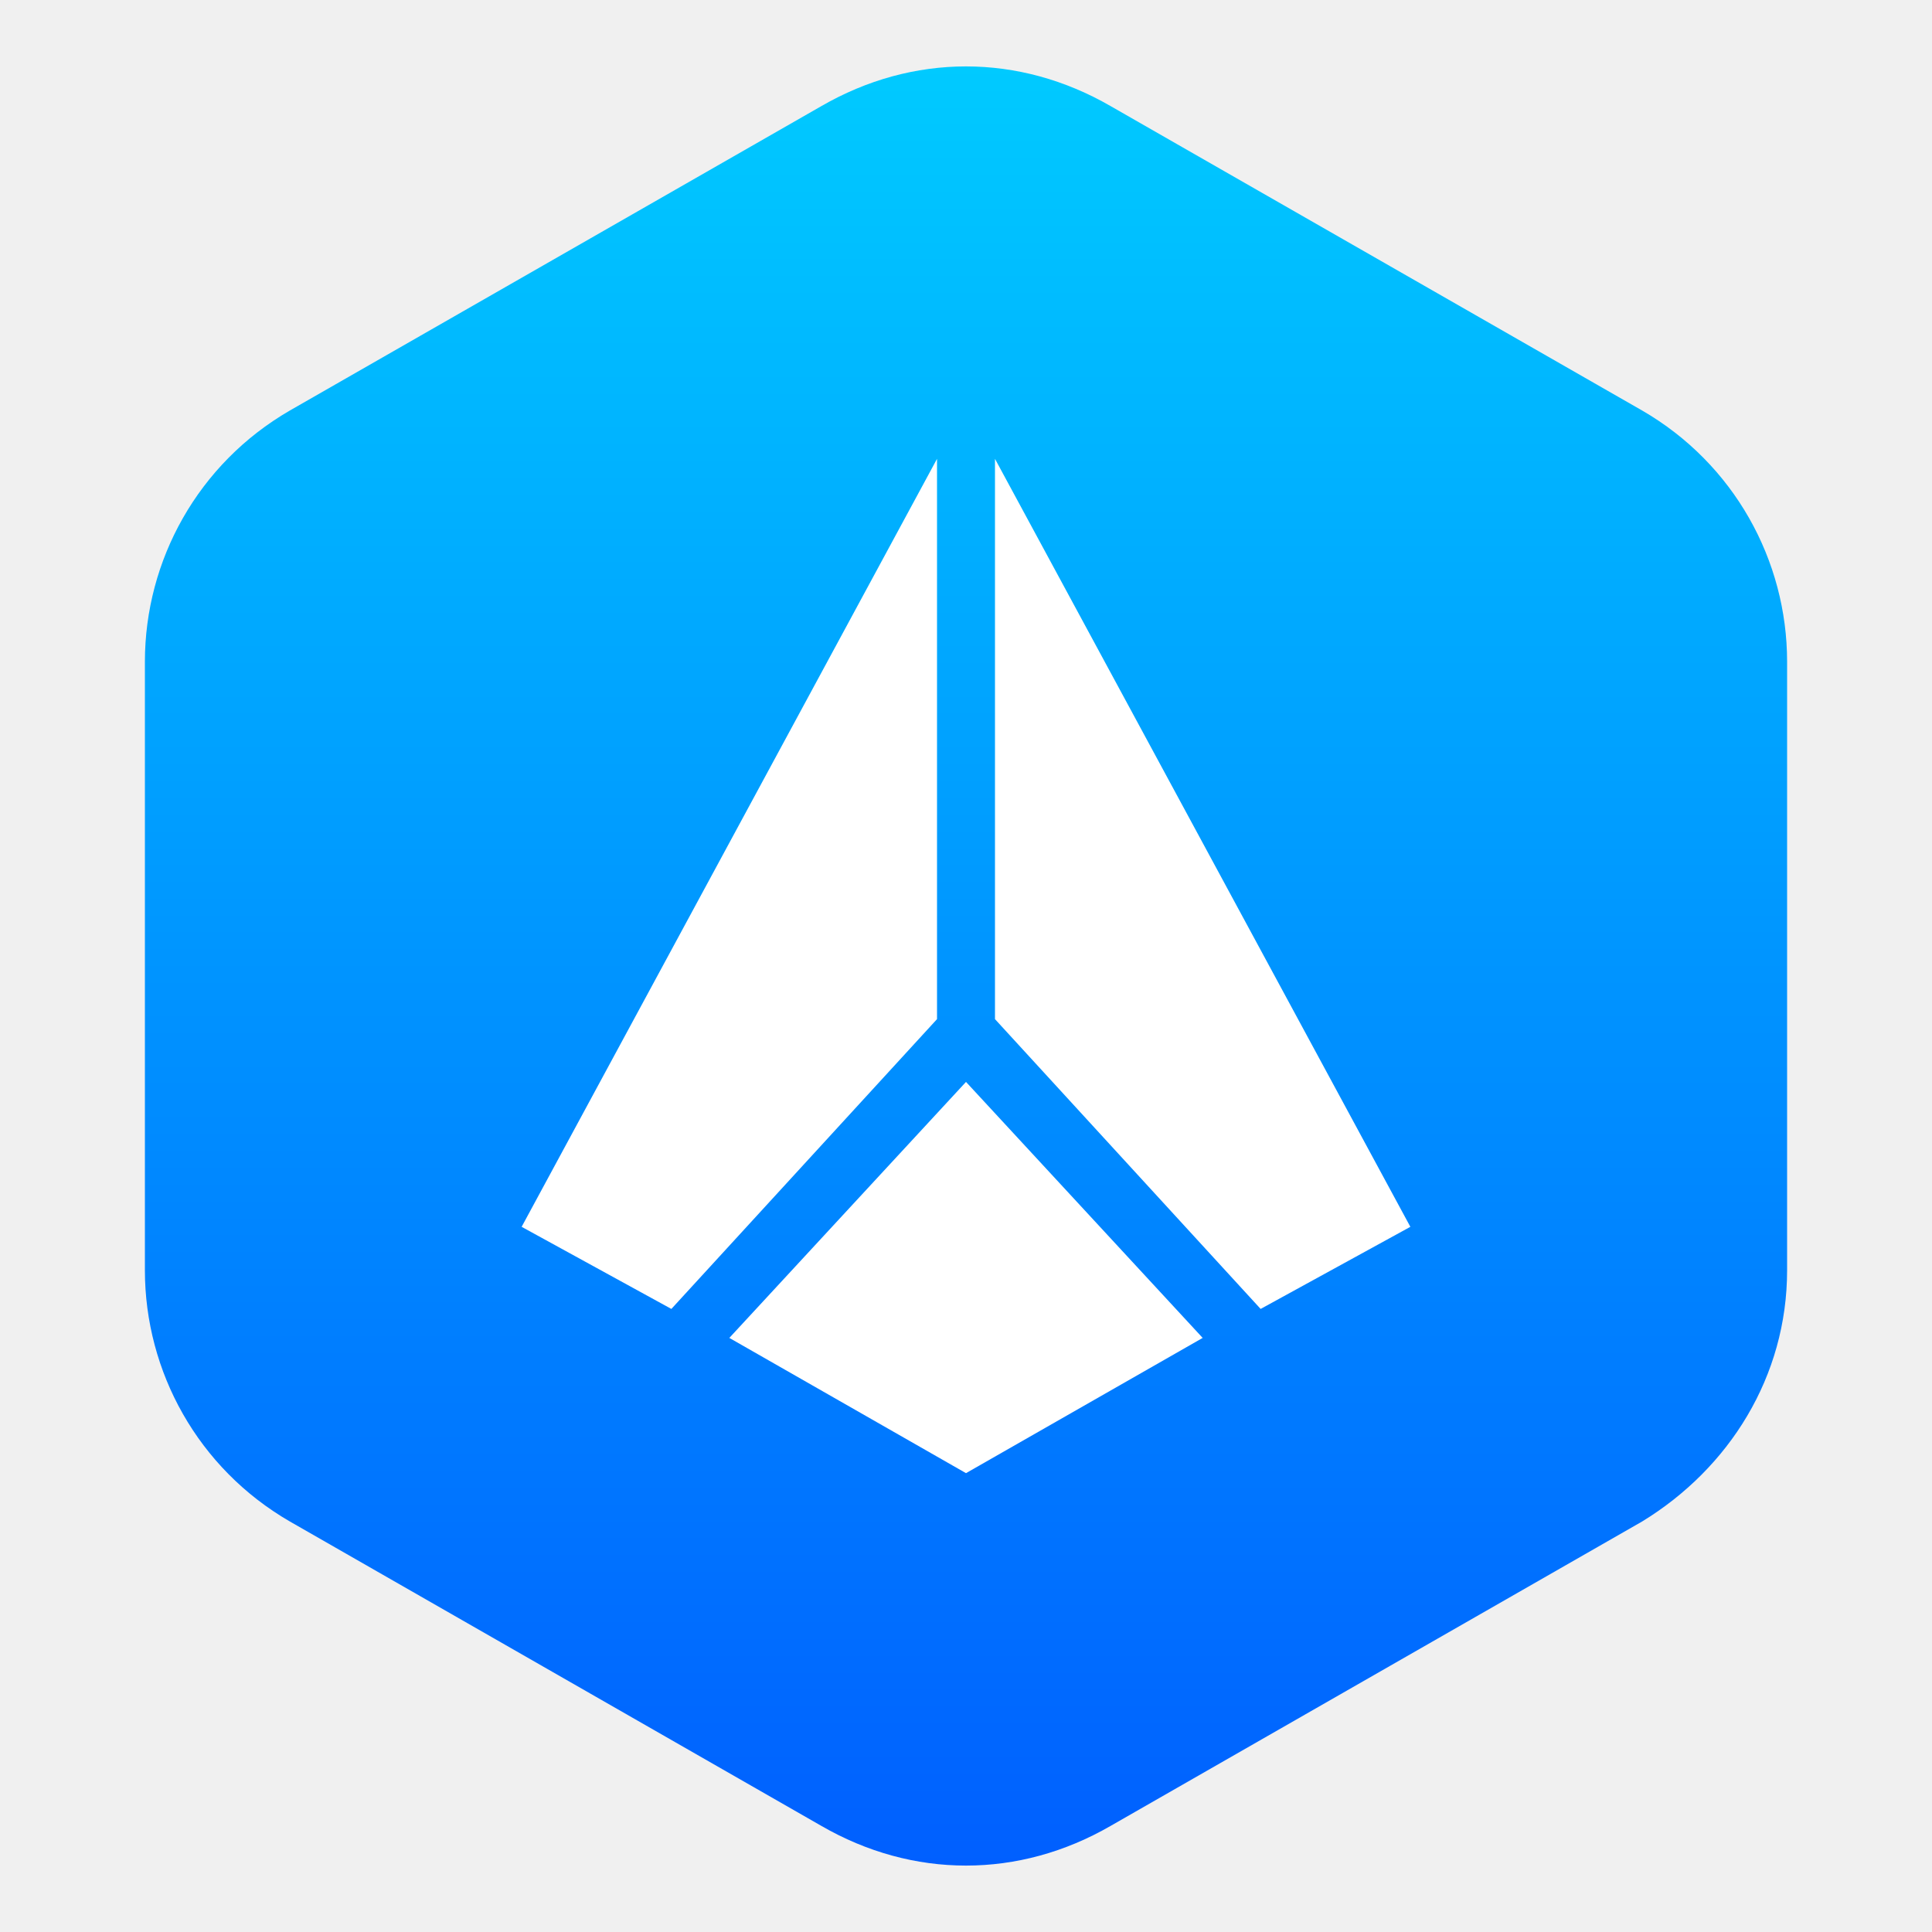
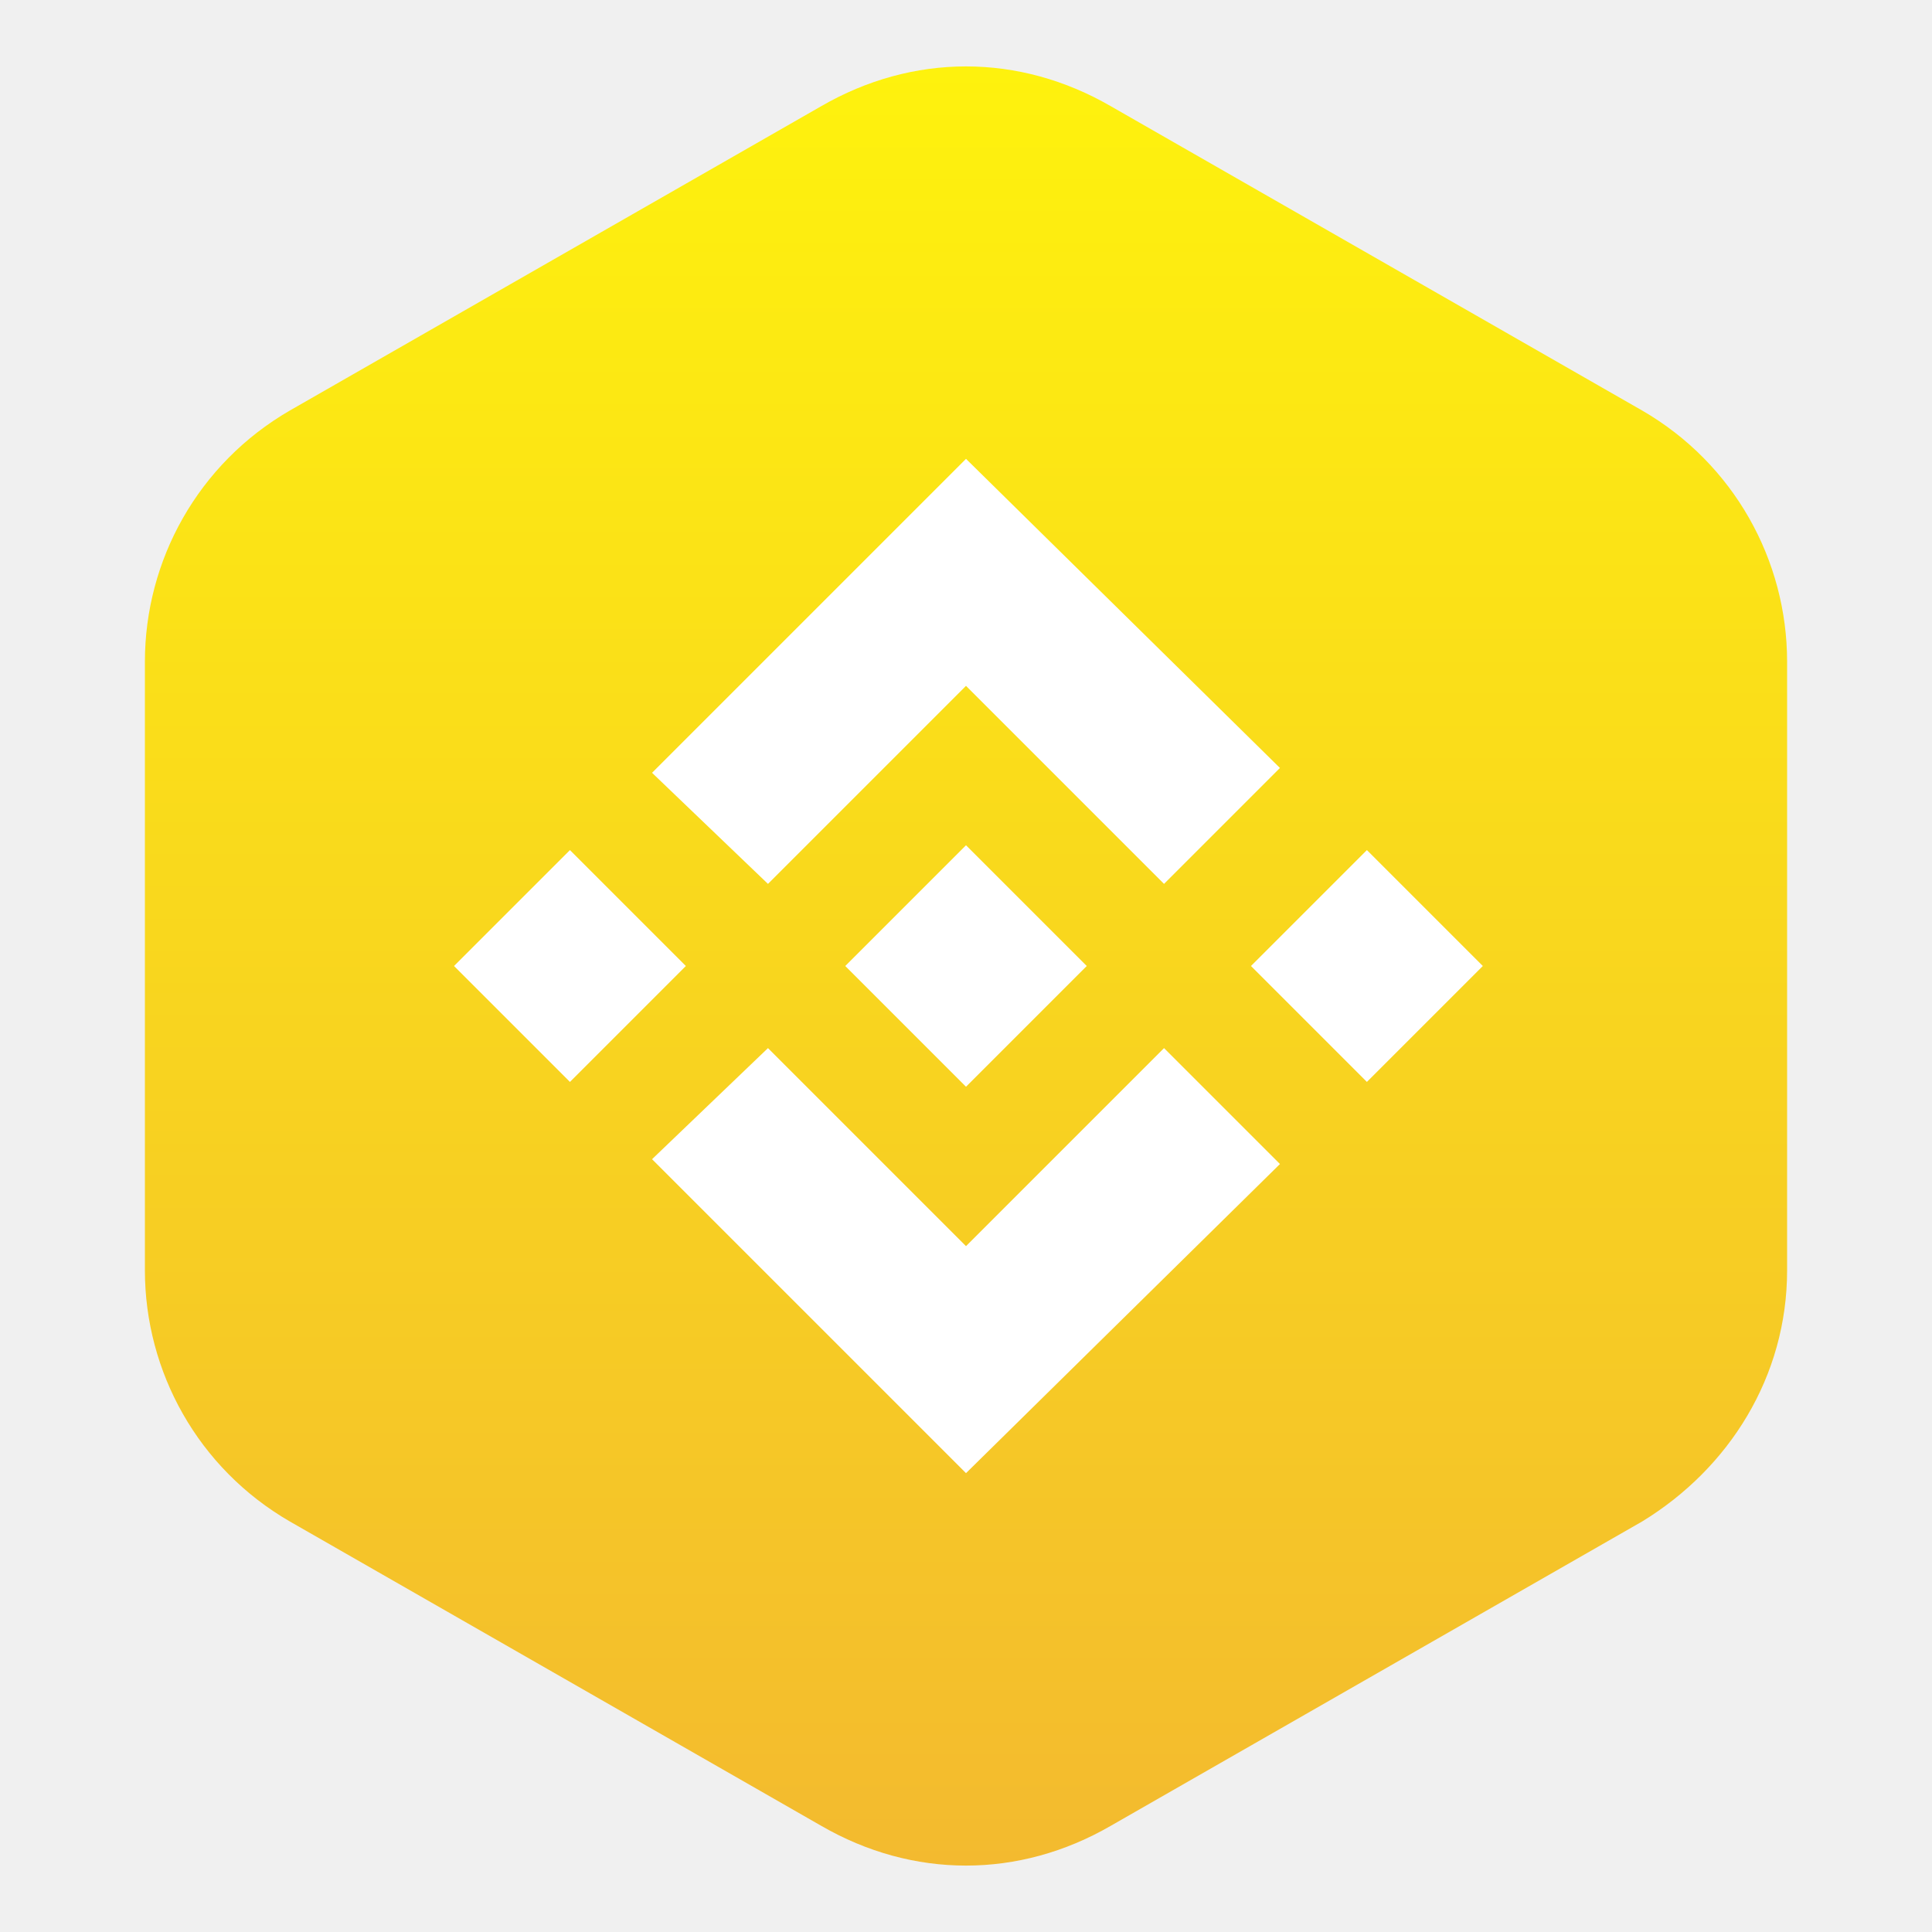
<svg xmlns="http://www.w3.org/2000/svg" version="1.1" id="Layer_1" x="0" y="0" viewBox="0 0 40 40" xml:space="preserve">
  <style>.st1{fill:#fff}</style>
-   <linearGradient id="SVGID_1_" gradientUnits="userSpaceOnUse" x1="-2.604" y1="20.822" x2="34.688" y2="20.822" gradientTransform="rotate(90 18.432 22.39)">
-     <stop offset="0" stop-color="#00caff" />
-     <stop offset="1" stop-color="#005fff" />
+   <linearGradient id="SVGID_1_" gradientUnits="userSpaceOnUse" x1="-92.583" y1="681.178" x2="-55.291" y2="681.178" gradientTransform="matrix(0 1 1 0 -661.178 93.958)">
+     <stop offset="0" stop-color="#fef20d" />
+     <stop offset="1" stop-color="#f3ba2f" />
  </linearGradient>
  <path d="M37 26.3V13.7c0-2.1-1.1-4.1-3-5.2L23 2.2c-1.9-1.1-4.1-1.1-6 0L6 8.5c-1.9 1.1-3 3.1-3 5.2v12.6c0 2.1 1.1 4.1 3 5.2l11 6.3c1.9 1.1 4.1 1.1 6 0l11-6.3c1.8-1.1 3-3 3-5.2z" fill="url(#SVGID_1_)" />
-   <path class="st1" d="M20.6 9.5v11.6l5.5 6 3.1-1.7zM19.4 9.5l-8.6 15.9 3.1 1.7 5.5-6zM15.1 27.7l4.9 2.8 4.9-2.8-4.9-5.3z" />
+   <path class="st1" d="M15.9 18.3l4.1-4.1 4.1 4.1 2.4-2.4L20 9.5 13.5 16l2.4 2.3M9.4 20l2.4-2.4 2.4 2.4-2.4 2.4L9.4 20zm6.5 1.7l4.1 4.1 4.1-4.1 2.4 2.4-6.5 6.4-6.5-6.5 2.4-2.3m10-1.7l2.4-2.4 2.4 2.4-2.4 2.4-2.4-2.4z" />
+   <path class="st1" d="M22.5 20L20 17.5l-1.8 1.8-.2.2-.5.5 2.5 2.5 2.5-2.5" />
</svg>
